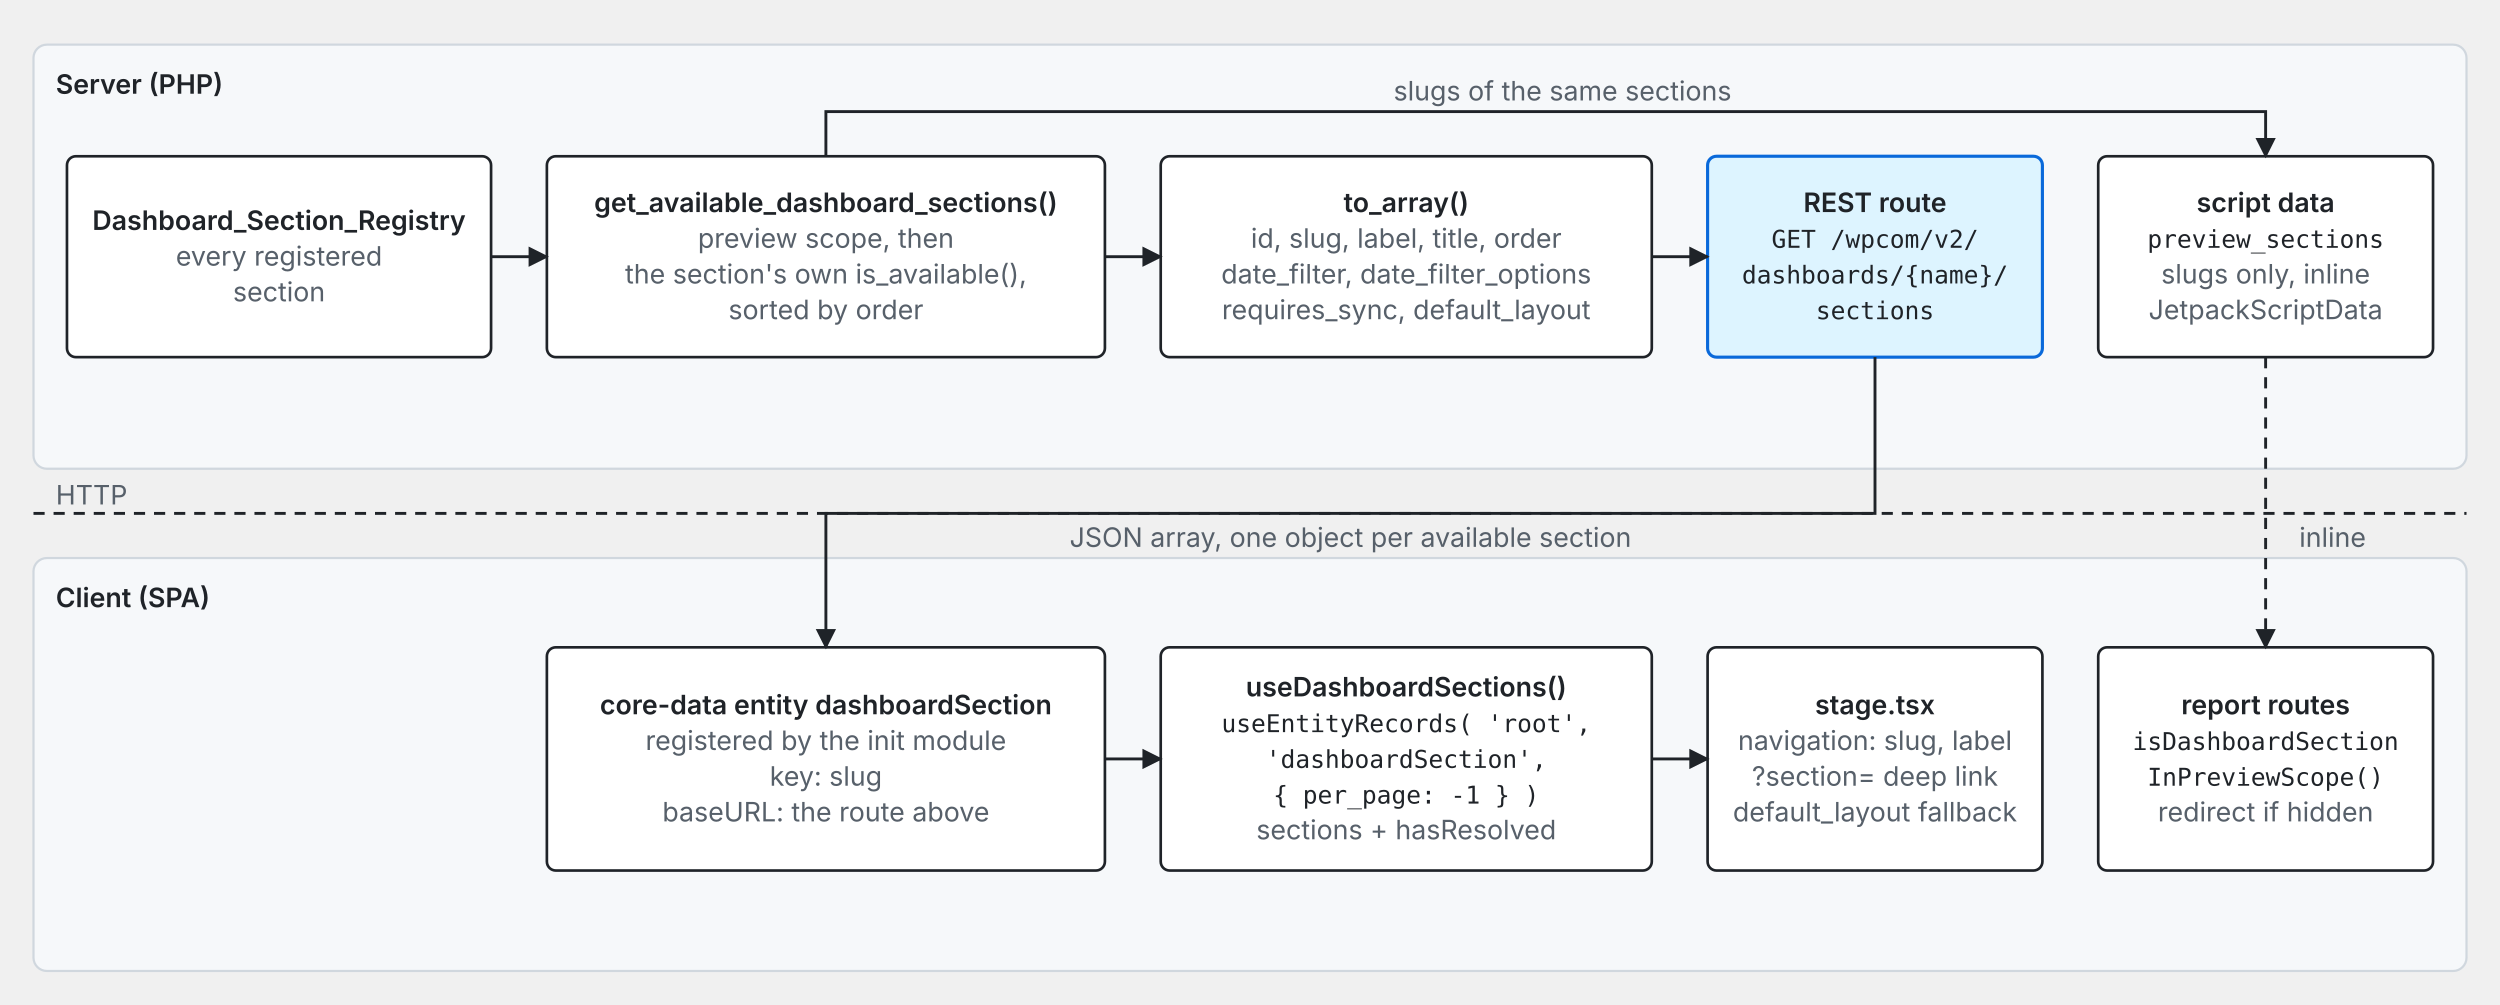
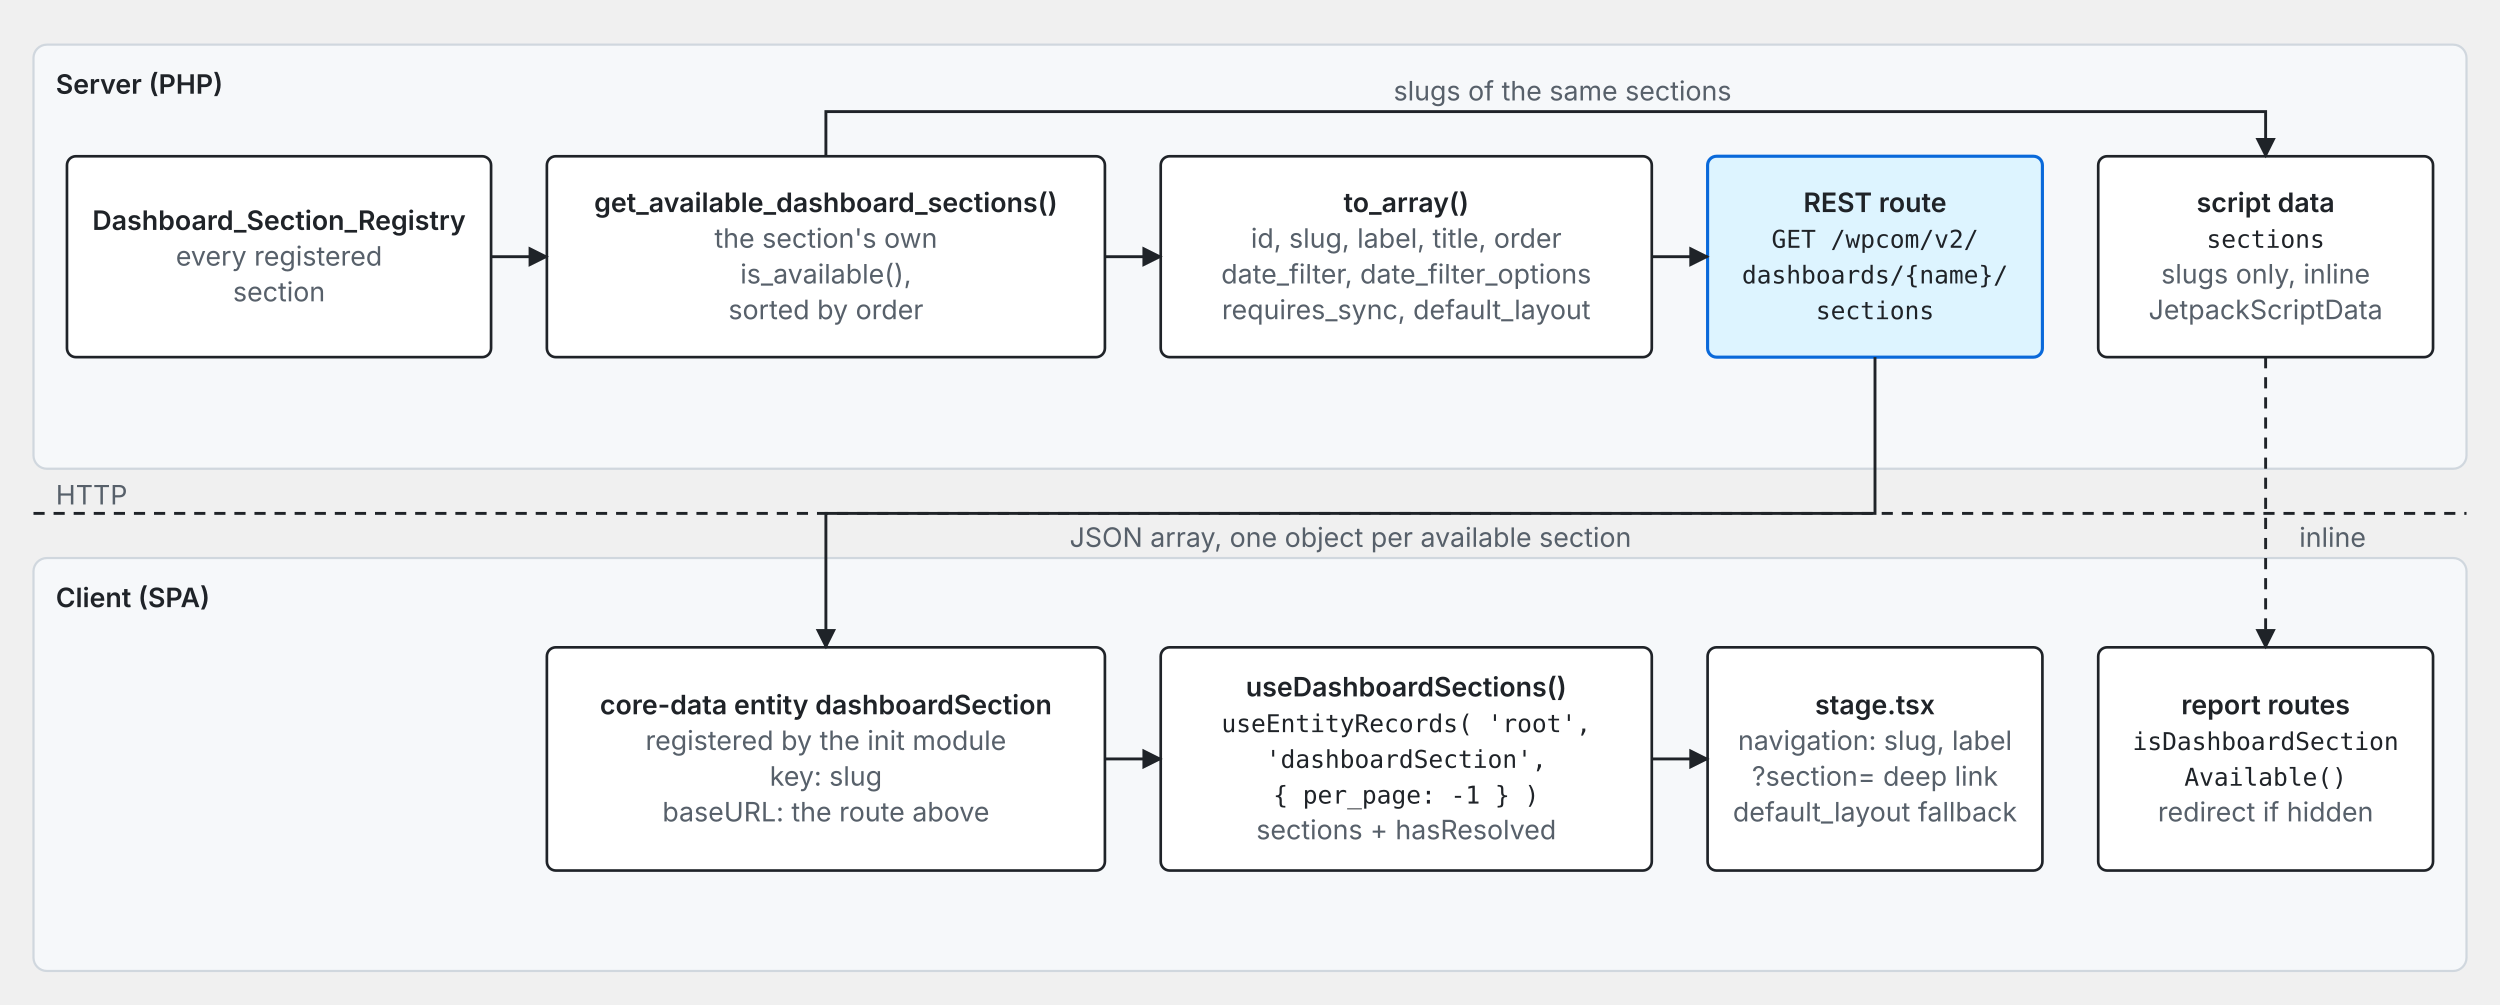
<svg xmlns="http://www.w3.org/2000/svg" viewBox="0 0 1120 450" width="1120" height="450" role="img" aria-label="The registry is filtered by availability and serialized by the sections REST route; the client reads it as the dashboardSection core-data entity and builds the navigation from it, while a slug list in the inline script data lets report routes redirect before any request.">
  <style>
    text { font: 12px ui-sans-serif, system-ui, -apple-system, "Segoe UI", sans-serif; fill: #1f2328; }
    .mono { font-family: ui-monospace, SFMono-Regular, Menlo, monospace; font-size: 11px; }
    .title { font-weight: 600; }
    .muted { fill: #57606a; }
    .box { fill: #ffffff; stroke: #1f2328; stroke-width: 1.2; }
    .box-accent { fill: #ddf4ff; stroke: #0969da; stroke-width: 1.4; }
    .box-muted { fill: #f6f8fa; stroke: #8c959f; stroke-width: 1.2; stroke-dasharray: 4 3; }
    .lane { fill: #f6f8fa; stroke: #d0d7de; stroke-width: 1; }
    .edge { stroke: #1f2328; stroke-width: 1.3; fill: none; }
    .edge-dashed { stroke-dasharray: 5 4; }
    .arrowhead { fill: #1f2328; }
    @media (prefers-color-scheme: dark) {
      text { fill: #e6edf3; }
      .muted { fill: #8b949e; }
      .box { fill: #0d1117; stroke: #e6edf3; }
      .box-accent { fill: #0c2d6b; stroke: #58a6ff; }
      .box-muted { fill: #161b22; stroke: #6e7681; }
      .lane { fill: #161b22; stroke: #30363d; }
      .edge { stroke: #e6edf3; }
      .arrowhead { fill: #e6edf3; }
    }
  </style>
  <defs>
    <marker id="arrow" viewBox="0 0 10 10" refX="9" refY="5" markerWidth="7" markerHeight="7" orient="auto-start-reverse">
      <path class="arrowhead" d="M 0 0 L 10 5 L 0 10 z" />
    </marker>
  </defs>
  <rect class="lane" x="15" y="20" width="1090" height="190" rx="6" />
  <text class="title" x="25" y="42" text-anchor="start">Server (PHP)</text>
  <rect class="lane" x="15" y="250" width="1090" height="185" rx="6" />
  <text class="title" x="25" y="272" text-anchor="start">Client (SPA)</text>
  <rect class="box" x="30" y="70" width="190" height="90" rx="4" />
  <text class="title" x="125" y="103" text-anchor="middle">Dashboard_Section_Registry</text>
  <text class="muted" x="125" y="119" text-anchor="middle">every registered</text>
  <text class="muted" x="125" y="135" text-anchor="middle">section</text>
  <rect class="box" x="245" y="70" width="250" height="90" rx="4" />
  <text class="title" x="370" y="95" text-anchor="middle">get_available_dashboard_sections()</text>
-   <text class="muted" x="370" y="111" text-anchor="middle">preview scope, then</text>
-   <text class="muted" x="370" y="127" text-anchor="middle">the section's own is_available(),</text>
+   <text class="muted" x="370" y="111" text-anchor="middle">the section's own</text>
+   <text class="muted" x="370" y="127" text-anchor="middle">is_available(),</text>
  <text class="muted" x="370" y="143" text-anchor="middle">sorted by order</text>
  <rect class="box" x="520" y="70" width="220" height="90" rx="4" />
  <text class="title" x="630" y="95" text-anchor="middle">to_array()</text>
  <text class="muted" x="630" y="111" text-anchor="middle">id, slug, label, title, order</text>
  <text class="muted" x="630" y="127" text-anchor="middle">date_filter, date_filter_options</text>
  <text class="muted" x="630" y="143" text-anchor="middle">requires_sync, default_layout</text>
  <rect class="box-accent" x="765" y="70" width="150" height="90" rx="4" />
  <text class="title" x="840" y="95" text-anchor="middle">REST route</text>
  <text class="mono" x="840" y="111" text-anchor="middle">GET /wpcom/v2/</text>
  <text class="mono" x="840" y="127" text-anchor="middle">dashboards/{name}/</text>
  <text class="mono" x="840" y="143" text-anchor="middle">sections</text>
  <rect class="box" x="940" y="70" width="150" height="90" rx="4" />
  <text class="title" x="1015" y="95" text-anchor="middle">script data</text>
-   <text class="mono" x="1015" y="111" text-anchor="middle">preview_sections</text>
+   <text class="mono" x="1015" y="111" text-anchor="middle">sections</text>
  <text class="muted" x="1015" y="127" text-anchor="middle">slugs only, inline</text>
  <text class="muted" x="1015" y="143" text-anchor="middle">JetpackScriptData</text>
  <polyline class="edge" points="220,115 245,115" marker-end="url(#arrow)" />
  <polyline class="edge" points="495,115 520,115" marker-end="url(#arrow)" />
  <polyline class="edge" points="740,115 765,115" marker-end="url(#arrow)" />
  <polyline class="edge" points="370,70 370,50 1015,50 1015,70" marker-end="url(#arrow)" />
  <text class="muted" x="700" y="45" text-anchor="middle">slugs of the same sections</text>
  <rect class="box" x="245" y="290" width="250" height="100" rx="4" />
  <text class="title" x="370" y="320" text-anchor="middle">core-data entity dashboardSection</text>
  <text class="muted" x="370" y="336" text-anchor="middle">registered by the init module</text>
  <text class="muted" x="370" y="352" text-anchor="middle">key: slug</text>
  <text class="muted" x="370" y="368" text-anchor="middle">baseURL: the route above</text>
  <rect class="box" x="520" y="290" width="220" height="100" rx="4" />
  <text class="title" x="630" y="312" text-anchor="middle">useDashboardSections()</text>
  <text class="mono" x="630" y="328" text-anchor="middle">useEntityRecords( 'root',</text>
  <text class="mono" x="630" y="344" text-anchor="middle">'dashboardSection',</text>
  <text class="mono" x="630" y="360" text-anchor="middle">{ per_page: -1 } )</text>
  <text class="muted" x="630" y="376" text-anchor="middle">sections + hasResolved</text>
  <rect class="box" x="765" y="290" width="150" height="100" rx="4" />
  <text class="title" x="840" y="320" text-anchor="middle">stage.tsx</text>
  <text class="muted" x="840" y="336" text-anchor="middle">navigation: slug, label</text>
  <text class="muted" x="840" y="352" text-anchor="middle">?section= deep link</text>
  <text class="muted" x="840" y="368" text-anchor="middle">default_layout fallback</text>
  <rect class="box" x="940" y="290" width="150" height="100" rx="4" />
  <text class="title" x="1015" y="320" text-anchor="middle">report routes</text>
  <text class="mono" x="1015" y="336" text-anchor="middle">isDashboardSection</text>
-   <text class="mono" x="1015" y="352" text-anchor="middle">InPreviewScope()</text>
+   <text class="mono" x="1015" y="352" text-anchor="middle">Available()</text>
  <text class="muted" x="1015" y="368" text-anchor="middle">redirect if hidden</text>
  <line class="edge edge-dashed" x1="15" y1="230" x2="1105" y2="230" />
  <text class="muted" x="25" y="226" text-anchor="start">HTTP</text>
  <polyline class="edge" points="840,160 840,230 370,230 370,290" marker-end="url(#arrow)" />
  <text class="muted" x="605" y="245" text-anchor="middle">JSON array, one object per available section</text>
  <polyline class="edge" points="495,340 520,340" marker-end="url(#arrow)" />
  <polyline class="edge" points="740,340 765,340" marker-end="url(#arrow)" />
  <polyline class="edge edge-dashed" points="1015,160 1015,290" marker-end="url(#arrow)" />
  <text class="muted" x="1045" y="245" text-anchor="middle">inline</text>
</svg>
